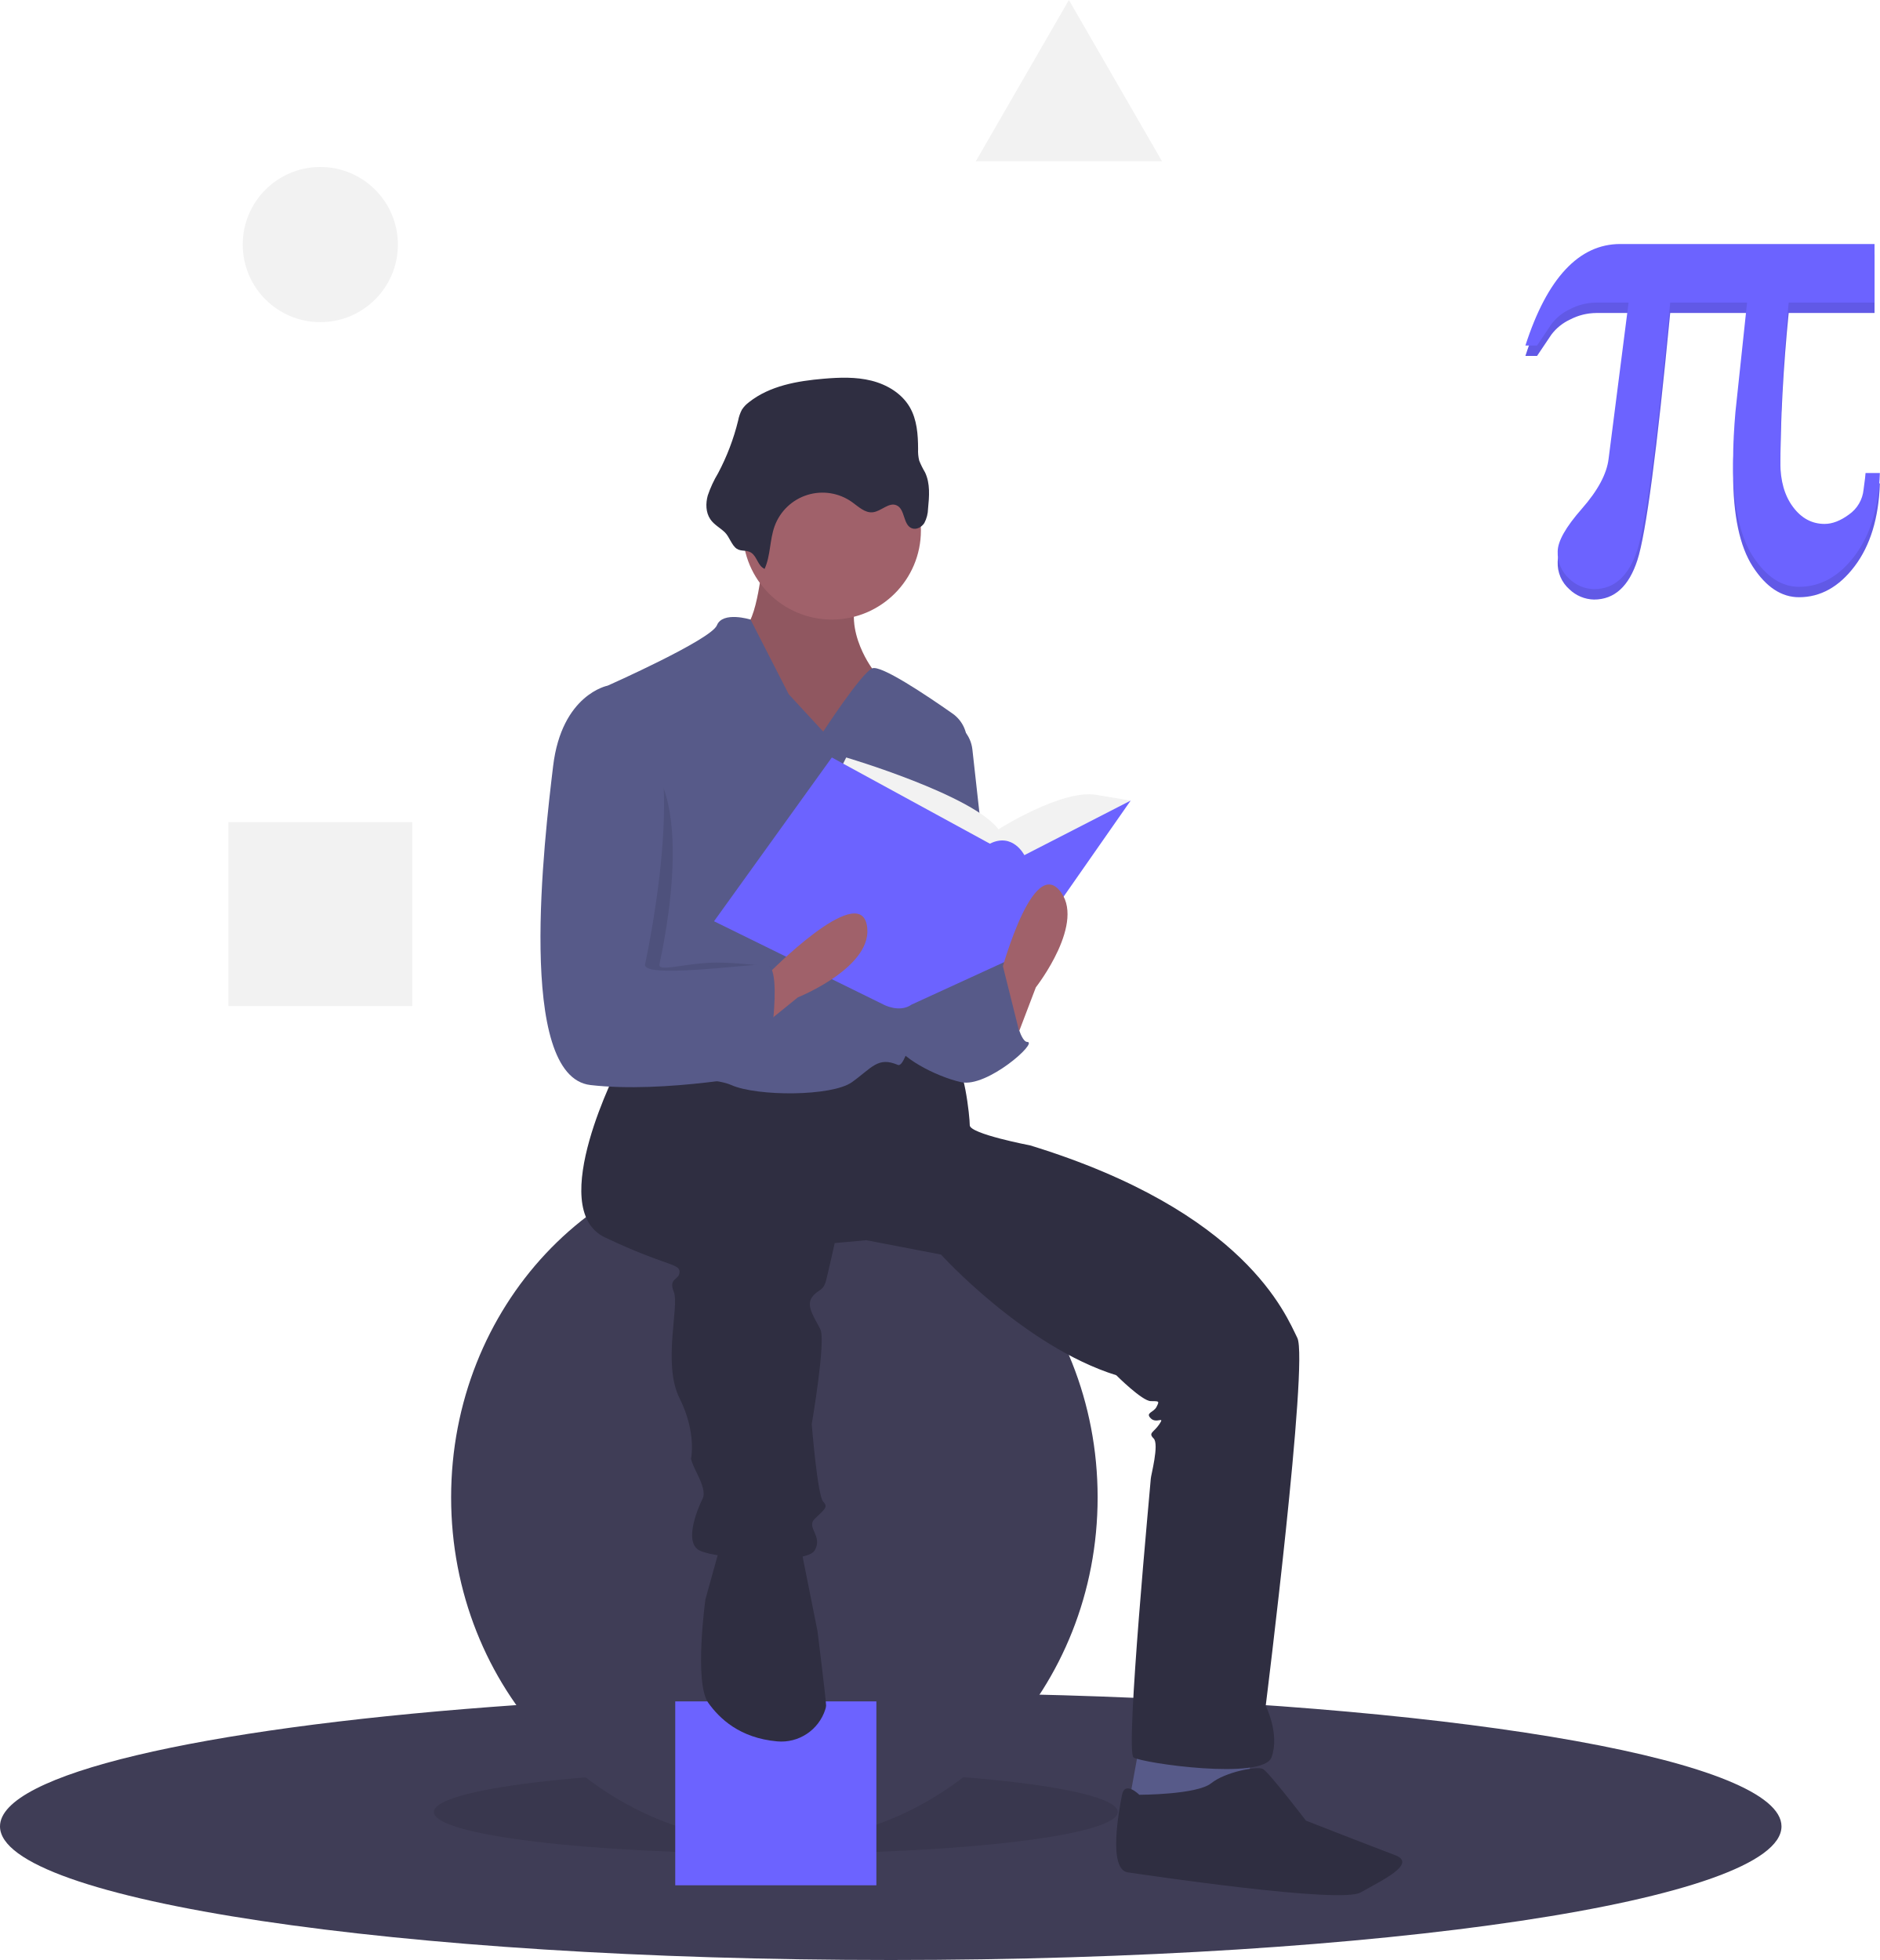
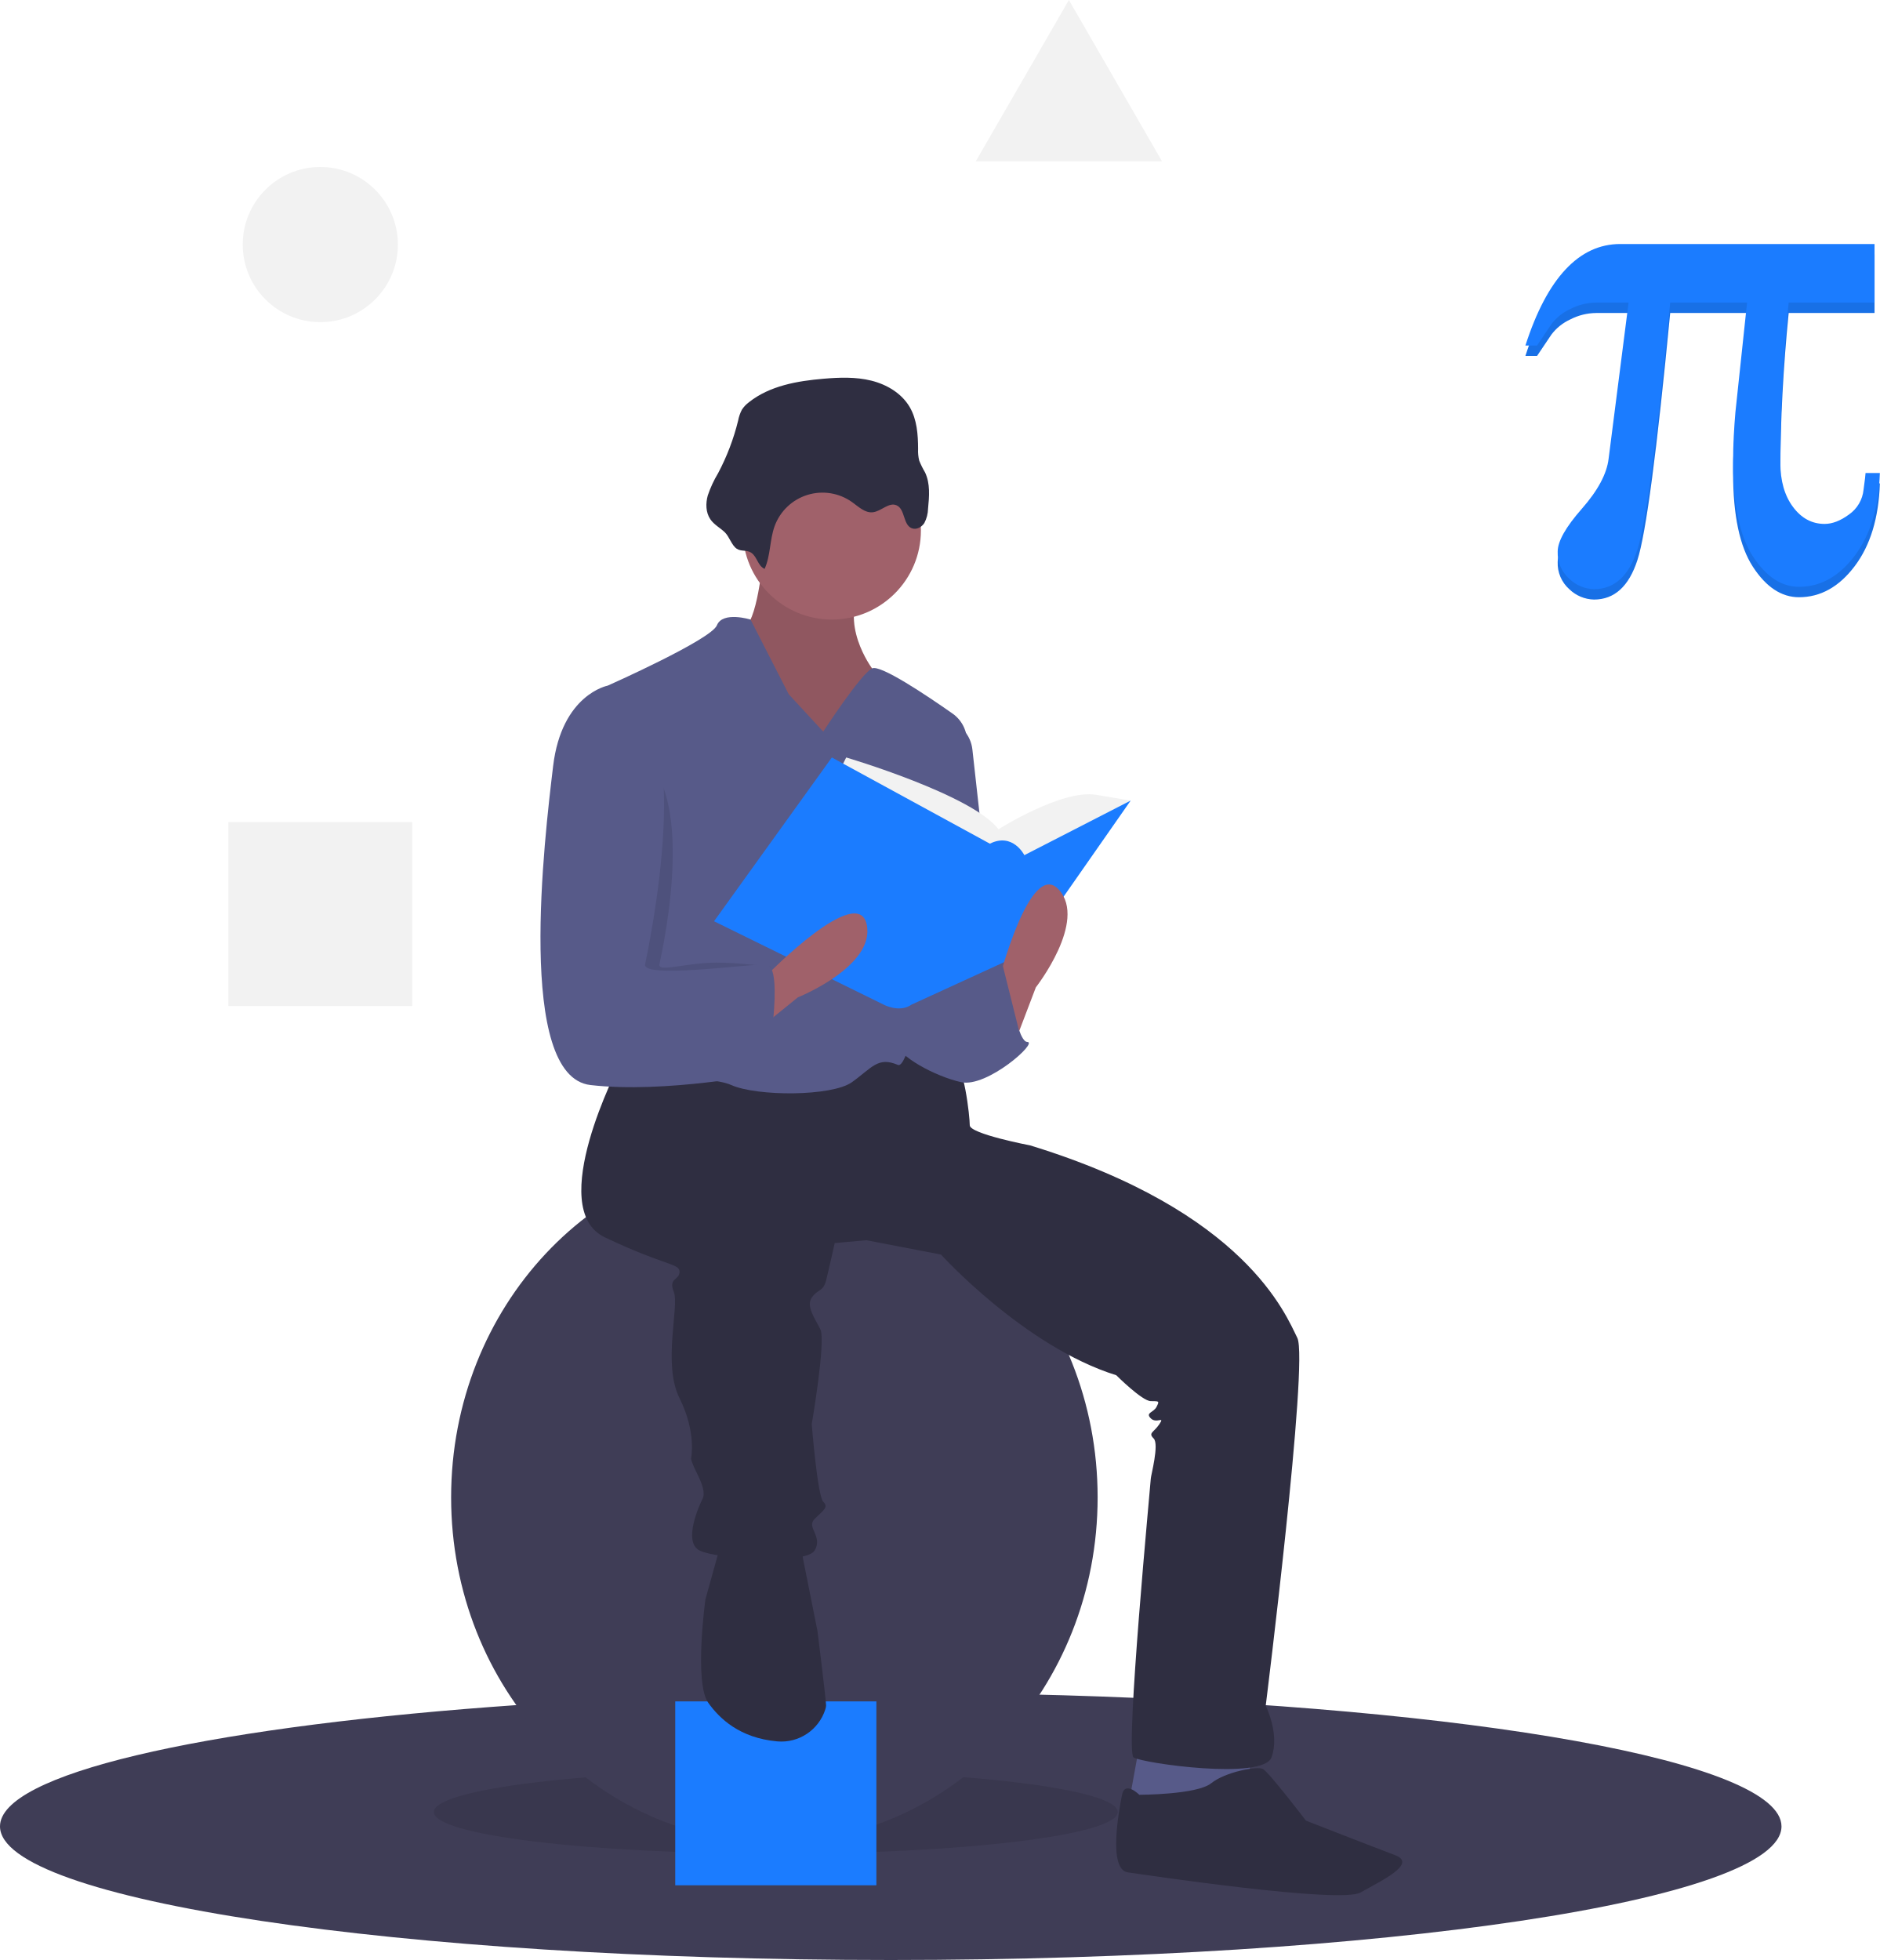
<svg xmlns="http://www.w3.org/2000/svg" id="f1248760-b706-401a-9a88-490bc0db237b" data-name="Layer 1" width="654.237" height="682.114" viewBox="0 0 654.237 682.114">
  <path d="M892.882,744.557c0,25.68-138.79,46.5-310,46.5s-310-20.82-310-46.5c0-18.18,69.57-33.93,170.96-41.57,41.81-3.16,89.05-4.93,139.04-4.93,20.55,0,40.63.3,60.05.87C785.402,703.127,892.882,721.957,892.882,744.557Z" transform="translate(-272.8817 -108.9432)" fill="#3f3d56" />
  <ellipse cx="270" cy="630.614" rx="119" ry="14.5" opacity="0.1" />
  <ellipse cx="269.5" cy="521.114" rx="112.5" ry="120" fill="#3f3d56" />
-   <rect x="235" y="592.114" width="70" height="64" fill="#6c63ff" />
+   <rect x="235" y="592.114" width="70" height="64" fill="#1b7cff" />
  <polygon points="396.5 607.614 392.5 629.614 418.5 633.614 435.5 623.614 434.5 607.614 396.5 607.614" fill="#575a89" />
  <path d="M538.382,303.557s-2,23-7,24,11,41,11,41h24l19-5-9-22s-12-16-3-29S538.382,303.557,538.382,303.557Z" transform="translate(-272.8817 -108.9432)" fill="#a0616a" />
  <path d="M538.382,303.557s-2,23-7,24,11,41,11,41h24l19-5-9-22s-12-16-3-29S538.382,303.557,538.382,303.557Z" transform="translate(-272.8817 -108.9432)" opacity="0.1" />
  <path d="M488.382,479.557s-26,50-5,60,26,9,26,12-4,2-2,7-4,25,2,37,4,21,4,21,0,1,2,5,3,7,2,9-7,15-1,18,37,5,40,0-3-8,0-11,5-4,3-6-4-27-4-27,5-29,3-33-5-8-3-11,4-2,5-6,3-13,3-13l11-1,26,5s29,32,61,42c0,0,9,9,12,9s3,0,2,2-4,2-2,4,5-1,3,2-4,3-2,5-1,13-1,14-9,95-6,97,45,8,48,0-2-18-2-18,15-120,11-128-18-44-93-67c0,0-21-4-21-7s-2-22-6-23-27-2-27-2l-29,9-40-7Z" transform="translate(-272.8817 -108.9432)" fill="#2f2e41" />
  <path d="M523.382,647.557l-5,18s-4,29,1,36c3.927,5.498,10.94,12.231,23.944,13.412a16.071,16.071,0,0,0,16.779-11.118,5.007,5.007,0,0,0,.277-1.294c0-2-3-26-3-26l-5-25-1-7Z" transform="translate(-272.8817 -108.9432)" fill="#2f2e41" />
  <path d="M669.382,733.557s-5-5-6,0-5,26,2,27,74,11,81,7,20-10,12-13-31-12-31-12-13-17-15-18-13,1-18,5S669.382,733.557,669.382,733.557Z" transform="translate(-272.8817 -108.9432)" fill="#2f2e41" />
  <circle cx="289.5" cy="184.614" r="31" fill="#a0616a" />
  <path d="M559.382,363.557l-12-13-13.301-26s-9.699-3-11.699,2-38,21-38,21,9,84,5,92-11,40-5,43,34,0,43,4,35,4,42-1,9-9,16-6c5.959,2.554,19.891-84.761,23.902-110.781a11.844,11.844,0,0,0-4.908-11.51c-8.973-6.294-25.133-17.14-27.994-15.709C572.382,343.557,559.382,363.557,559.382,363.557Z" transform="translate(-272.8817 -108.9432)" fill="#575a89" />
  <path d="M602.382,359.557h0a11.86,11.86,0,0,1,8.911,10.196l8.089,72.804s-20,43-30,14S602.382,359.557,602.382,359.557Z" transform="translate(-272.8817 -108.9432)" fill="#575a89" />
  <path d="M600.382,449.557l22-6s4,28,8,28-14,16-23,14-22-9-23-14,9-26,9-26Z" transform="translate(-272.8817 -108.9432)" fill="#575a89" />
  <path d="M538.98,306.93c2.108-4.648,1.742-10.07,3.485-14.867a17.727,17.727,0,0,1,26.953-8.381c2.242,1.598,4.489,3.844,7.226,3.539,2.947-.329,5.575-3.616,8.284-2.411,3.003,1.335,2.192,6.717,5.234,7.96,1.601.654,3.494-.353,4.417-1.816a11.225,11.225,0,0,0,1.286-4.976c.42-4.265.799-8.779-1.051-12.645a30.289,30.289,0,0,1-2.028-4.09,13.994,13.994,0,0,1-.386-4.034c-.017-5.013-.383-10.242-2.906-14.574-2.8-4.807-7.974-7.881-13.373-9.222s-11.055-1.136-16.598-.666c-9.163.776-18.719,2.439-25.939,8.135a10.147,10.147,0,0,0-2.493,2.62,13.525,13.525,0,0,0-1.328,3.841,79.45,79.45,0,0,1-6.968,18.277,39.656,39.656,0,0,0-3.595,7.765c-.766,2.754-.714,5.893.889,8.261,1.305,1.927,3.391,2.955,5.029,4.53,1.624,1.561,2.384,4.564,4.183,5.747,1.57,1.032,3.451.304,5.053,1.398C536.41,302.725,536.558,305.804,538.98,306.93Z" transform="translate(-272.8817 -108.9432)" fill="#2f2e41" />
  <path d="M564.382,378.557l3-6s44,13,53,25c0,0,22-14,34-12l12,2-37,33-47-4Z" transform="translate(-272.8817 -108.9432)" fill="#f2f2f2" />
-   <path d="M562.382,372.557l-41,57,59,29s5.516,3,9.758,0l39.242-18,37-53-37,19s-4-8-12-4Z" transform="translate(-272.8817 -108.9432)" fill="#6c63ff" />
+   <path d="M562.382,372.557l-41,57,59,29s5.516,3,9.758,0l39.242-18,37-53-37,19s-4-8-12-4Z" transform="translate(-272.8817 -108.9432)" fill="#1b7cff" />
  <path d="M625.382,473.557l8-21s18-23,8-34-21,32-21,32Z" transform="translate(-272.8817 -108.9432)" fill="#a0616a" />
  <path d="M533.079,470.206l17.456-14.152s27.11-10.865,23.979-25.397-34.221,17.145-34.221,17.145Z" transform="translate(-272.8817 -108.9432)" fill="#a0616a" />
  <path d="M489.882,369.057h-1s-15.5-18.5-18.5,6.5-13,108,13,111,44.5-12.5,44.5-12.5,19-29,12-29c-3.387,0-12.598-1.521-21-1-8.963.556-17.016,3.081-16.5.5C503.382,439.557,517.882,376.057,489.882,369.057Z" transform="translate(-272.8817 -108.9432)" opacity="0.1" />
  <path d="M488.382,349.557l-4-2s-16,3-19,28-13,108,13,111,61-4,61-4,7-38,0-38-43,5-42,0S516.382,356.557,488.382,349.557Z" transform="translate(-272.8817 -108.9432)" fill="#575a89" />
  <polygon points="338 353.114 349.027 336.213 356 364.114 338 372.114 338 353.114" fill="#575a89" />
  <circle cx="111.473" cy="85.114" r="27" fill="#f2f2f2" />
  <rect x="79.473" y="286.114" width="64" height="64" fill="#f2f2f2" />
  <polygon points="372 0 388.199 28.057 404.397 56.114 372 56.114 339.603 56.114 355.801 28.057 372 0" fill="#f2f2f2" />
-   <path d="M927.118,277.172q-.581,17.955-8.745,28.784-8.166,10.829-19.401,10.83-9.152,0-16.042-10.599-6.893-10.598-6.892-32.606,0-4.865.232-9.266.231-4.401.579-8.34l4.054-38.108H854.145Q847.196,290.145,842.736,303.871q-4.46,13.726-15.116,13.726a12.78,12.78,0,0,1-8.572-3.591,12.064,12.064,0,0,1-4.054-9.498q0-5.326,8.398-14.884,8.397-9.556,9.324-17.432l6.95-54.324H828.431a19.911,19.911,0,0,0-9.093,2.259,17.156,17.156,0,0,0-6.545,5.27l-4.981,7.413H803.759q5.674-17.605,13.958-26.467,8.28-8.861,19.054-8.861H925.265v20.386H895.381q-1.39,13.9-2.143,27.799-.755,13.9-.753,27.915,0,9.499,4.402,15.405,4.401,5.907,11.004,5.907,4.053,0,8.513-3.301a11.97,11.97,0,0,0,5.039-8.629q.348-2.547.521-3.996.174-1.447.174-1.795Z" transform="translate(-272.8817 -108.9432)" fill="#6c63ff" />
+   <path d="M927.118,277.172q-.581,17.955-8.745,28.784-8.166,10.829-19.401,10.83-9.152,0-16.042-10.599-6.893-10.598-6.892-32.606,0-4.865.232-9.266.231-4.401.579-8.34l4.054-38.108H854.145Q847.196,290.145,842.736,303.871q-4.46,13.726-15.116,13.726a12.78,12.78,0,0,1-8.572-3.591,12.064,12.064,0,0,1-4.054-9.498q0-5.326,8.398-14.884,8.397-9.556,9.324-17.432l6.95-54.324H828.431a19.911,19.911,0,0,0-9.093,2.259,17.156,17.156,0,0,0-6.545,5.27l-4.981,7.413H803.759q5.674-17.605,13.958-26.467,8.28-8.861,19.054-8.861H925.265v20.386H895.381q-1.39,13.9-2.143,27.799-.755,13.9-.753,27.915,0,9.499,4.402,15.405,4.401,5.907,11.004,5.907,4.053,0,8.513-3.301a11.97,11.97,0,0,0,5.039-8.629q.348-2.547.521-3.996.174-1.447.174-1.795Z" transform="translate(-272.8817 -108.9432)" fill="#1b7cff" />
  <path d="M927.118,277.172q-.581,17.955-8.745,28.784-8.166,10.829-19.401,10.83-9.152,0-16.042-10.599-6.893-10.598-6.892-32.606,0-4.865.232-9.266.231-4.401.579-8.34l4.054-38.108H854.145Q847.196,290.145,842.736,303.871q-4.46,13.726-15.116,13.726a12.78,12.78,0,0,1-8.572-3.591,12.064,12.064,0,0,1-4.054-9.498q0-5.326,8.398-14.884,8.397-9.556,9.324-17.432l6.95-54.324H828.431a19.911,19.911,0,0,0-9.093,2.259,17.156,17.156,0,0,0-6.545,5.27l-4.981,7.413H803.759q5.674-17.605,13.958-26.467,8.28-8.861,19.054-8.861H925.265v20.386H895.381q-1.39,13.9-2.143,27.799-.755,13.9-.753,27.915,0,9.499,4.402,15.405,4.401,5.907,11.004,5.907,4.053,0,8.513-3.301a11.97,11.97,0,0,0,5.039-8.629q.348-2.547.521-3.996.174-1.447.174-1.795Z" transform="translate(-272.8817 -108.9432)" opacity="0.1" />
-   <path d="M927.118,273.553q-.581,17.955-8.745,28.784-8.166,10.829-19.401,10.83-9.152,0-16.042-10.599-6.893-10.598-6.892-32.606,0-4.865.232-9.266.231-4.401.579-8.34l4.054-38.108H854.145Q847.196,286.526,842.736,300.252q-4.46,13.726-15.116,13.726a12.78,12.78,0,0,1-8.572-3.591,12.064,12.064,0,0,1-4.054-9.498q0-5.326,8.398-14.884,8.397-9.556,9.324-17.432l6.95-54.324H828.431a19.911,19.911,0,0,0-9.093,2.259,17.156,17.156,0,0,0-6.545,5.27l-4.981,7.413H803.759q5.674-17.605,13.958-26.467,8.28-8.861,19.054-8.861H925.265v20.386H895.381q-1.39,13.9-2.143,27.799-.755,13.9-.753,27.915,0,9.499,4.402,15.405,4.401,5.907,11.004,5.907,4.053,0,8.513-3.301a11.97,11.97,0,0,0,5.039-8.629q.348-2.547.521-3.996.174-1.447.174-1.795Z" transform="translate(-272.8817 -108.9432)" fill="#6c63ff" />
+   <path d="M927.118,273.553q-.581,17.955-8.745,28.784-8.166,10.829-19.401,10.83-9.152,0-16.042-10.599-6.893-10.598-6.892-32.606,0-4.865.232-9.266.231-4.401.579-8.34l4.054-38.108H854.145Q847.196,286.526,842.736,300.252q-4.46,13.726-15.116,13.726a12.78,12.78,0,0,1-8.572-3.591,12.064,12.064,0,0,1-4.054-9.498q0-5.326,8.398-14.884,8.397-9.556,9.324-17.432l6.95-54.324H828.431a19.911,19.911,0,0,0-9.093,2.259,17.156,17.156,0,0,0-6.545,5.27l-4.981,7.413H803.759q5.674-17.605,13.958-26.467,8.28-8.861,19.054-8.861H925.265v20.386H895.381q-1.39,13.9-2.143,27.799-.755,13.9-.753,27.915,0,9.499,4.402,15.405,4.401,5.907,11.004,5.907,4.053,0,8.513-3.301a11.97,11.97,0,0,0,5.039-8.629q.348-2.547.521-3.996.174-1.447.174-1.795Z" transform="translate(-272.8817 -108.9432)" fill="#1b7cff" />
</svg>
